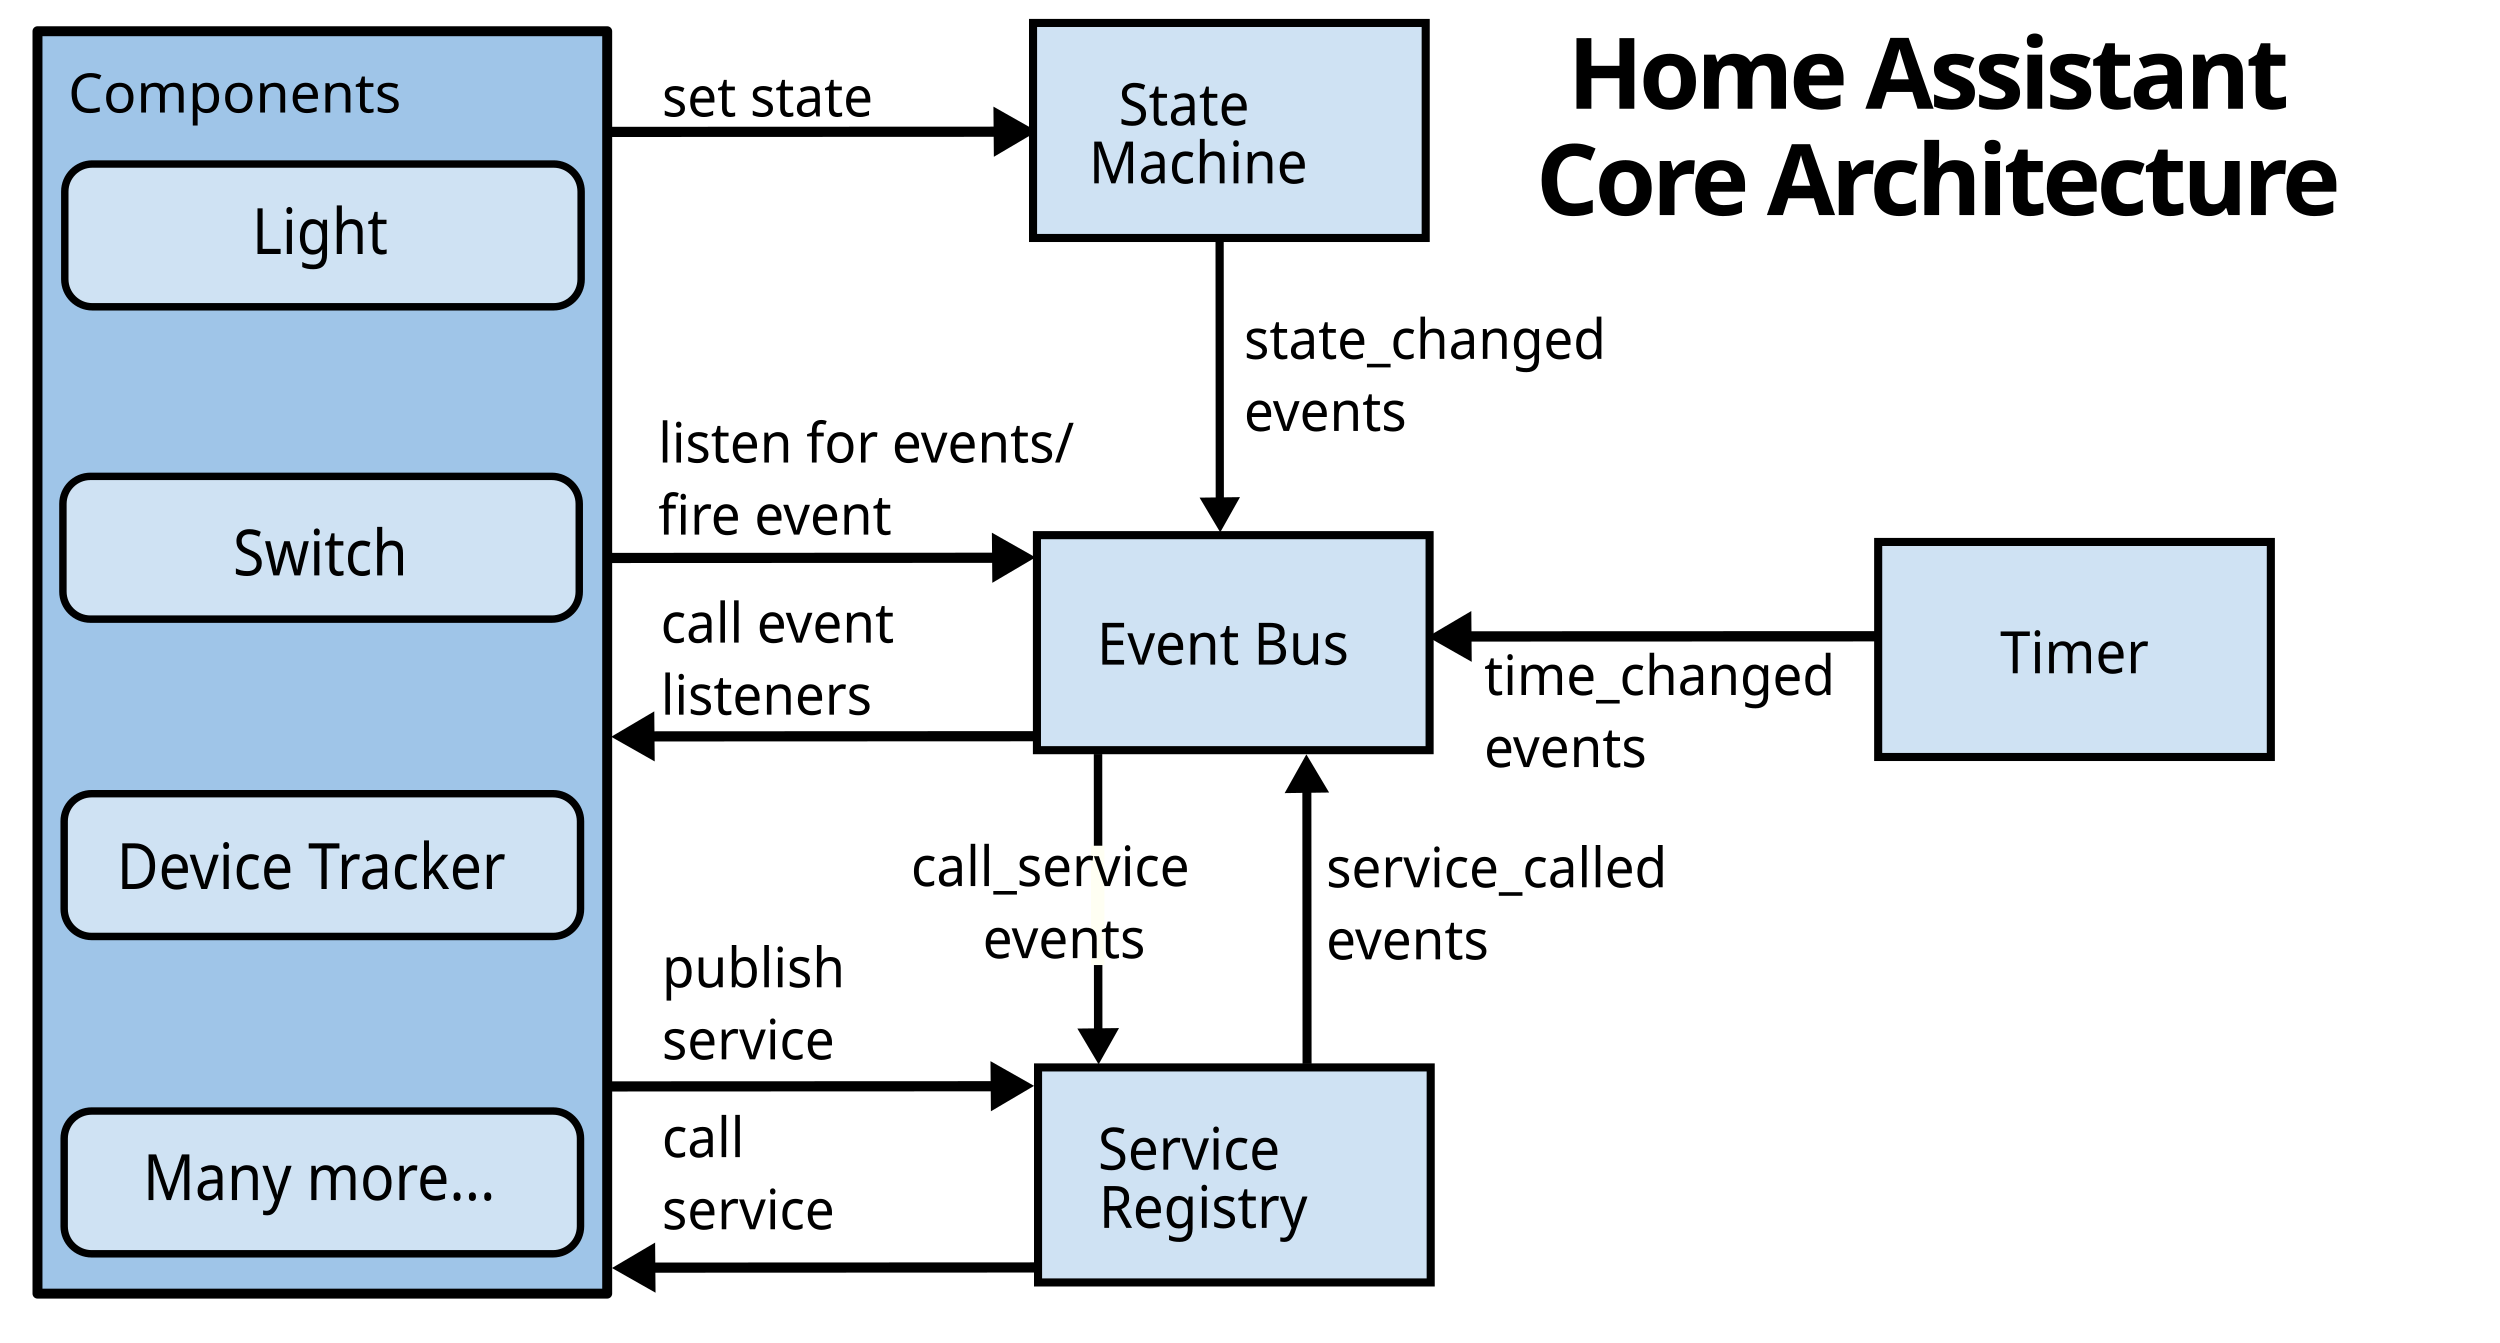
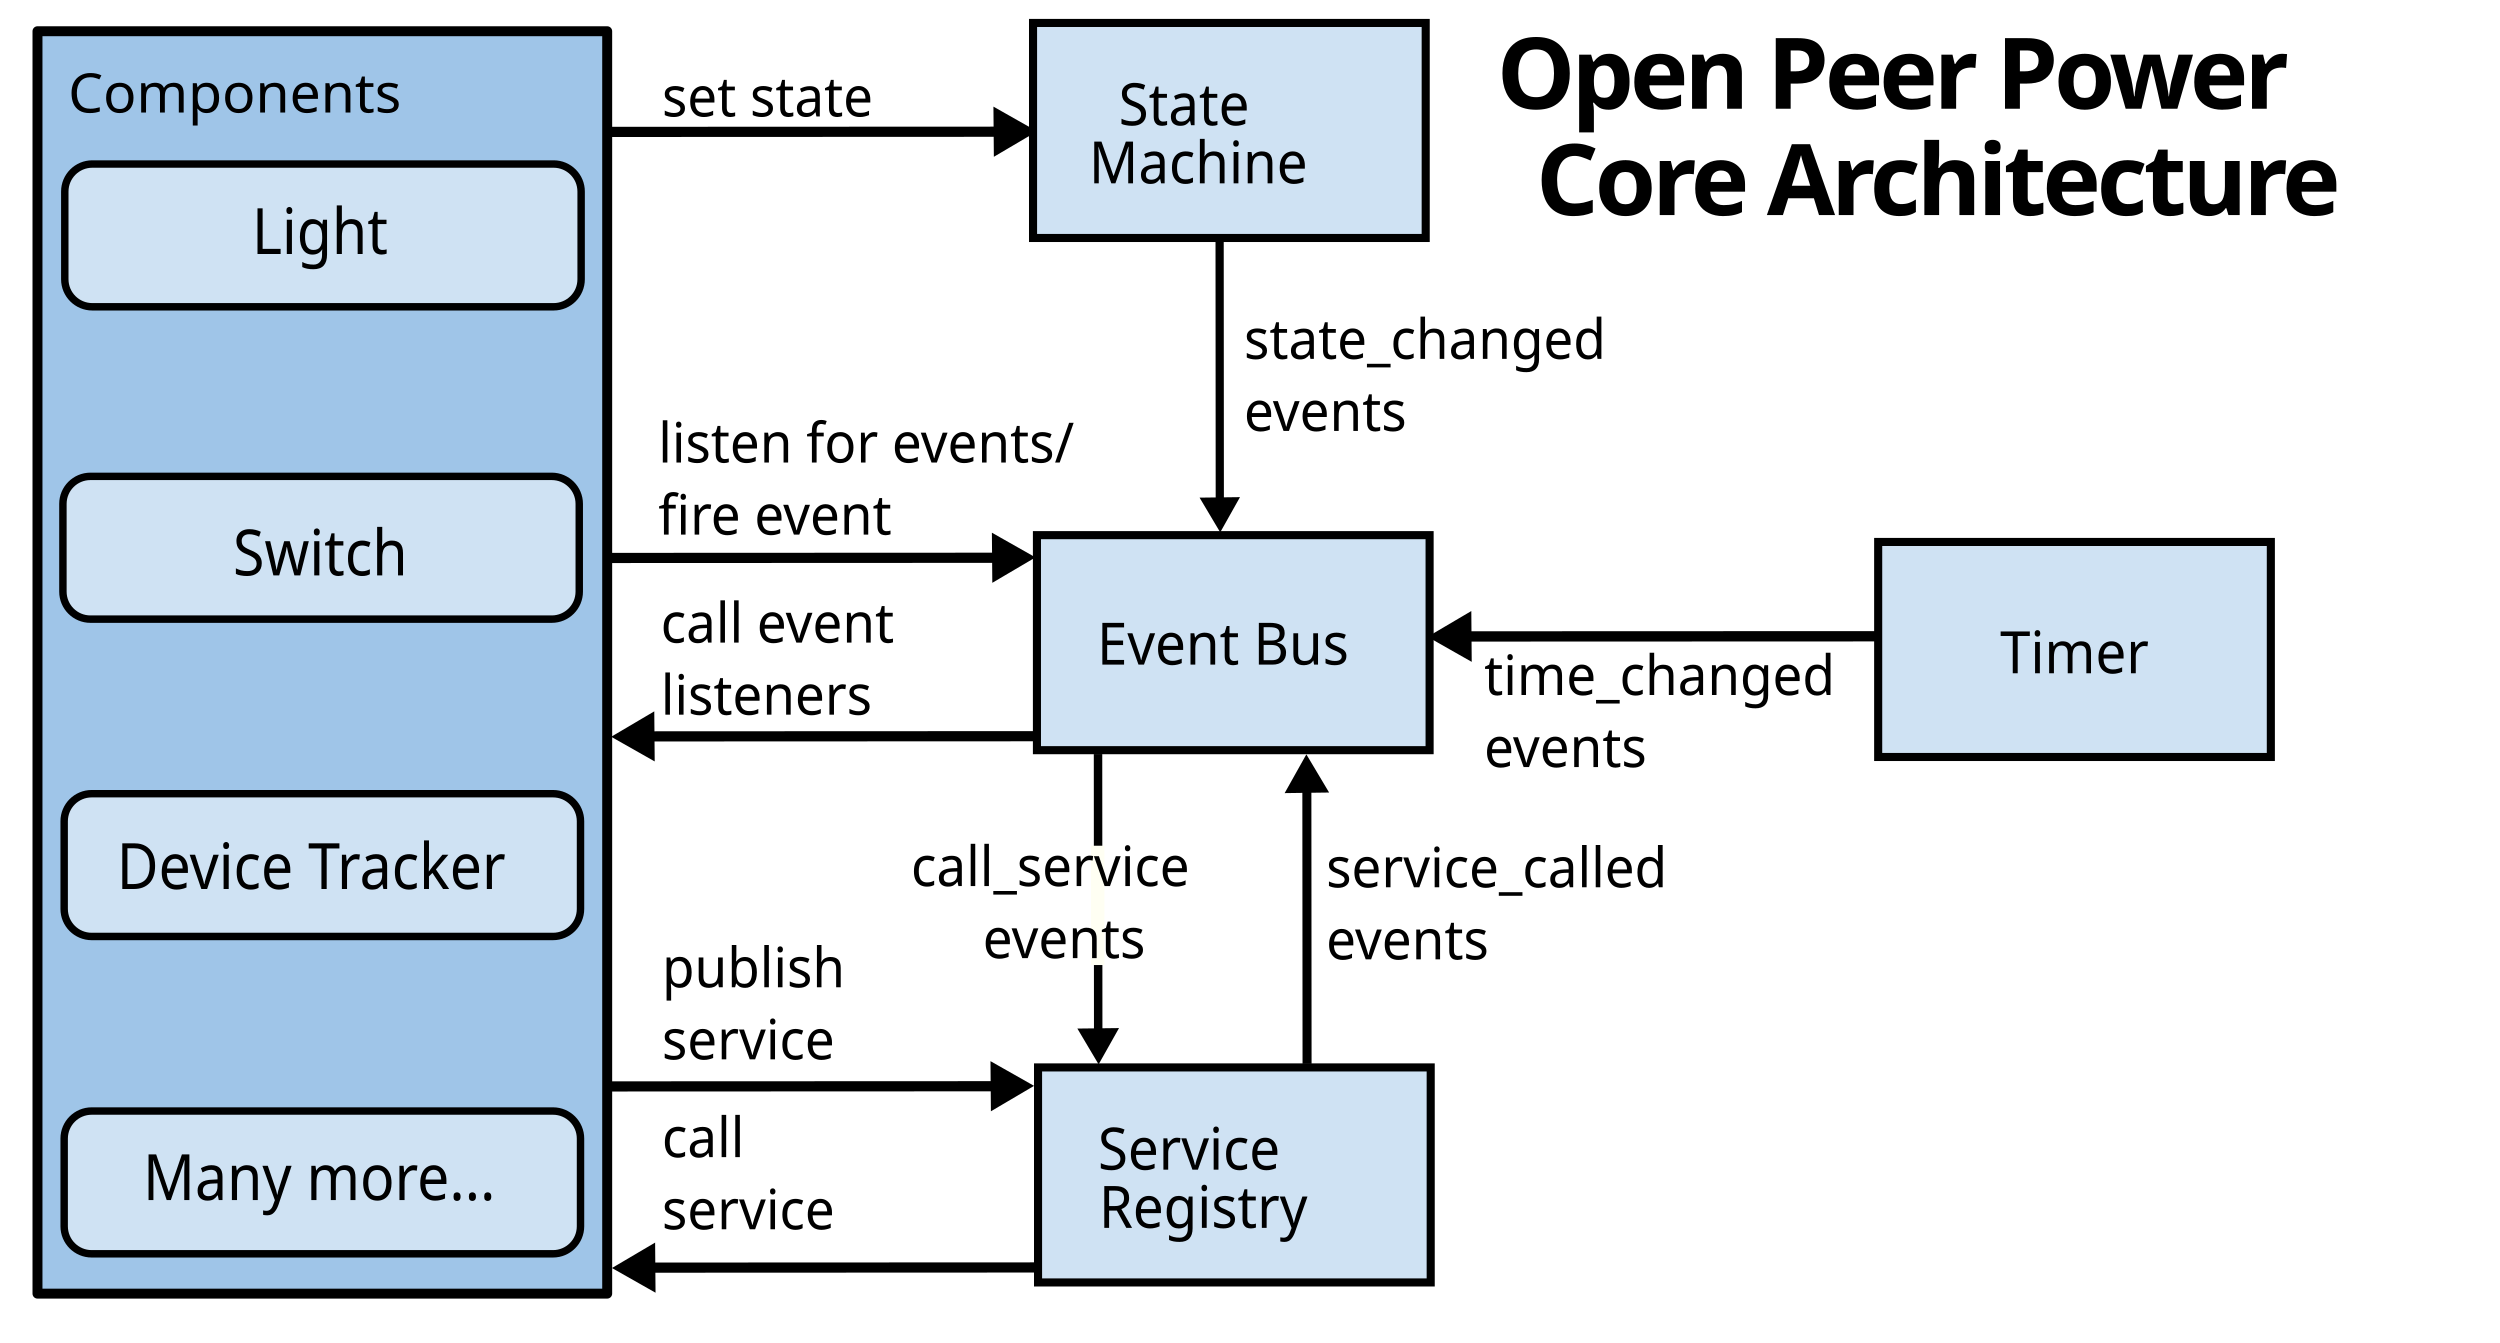
<svg xmlns="http://www.w3.org/2000/svg" width="267.406mm" height="143.581mm" viewBox="0 0 267.406 143.581" version="1.1" id="svg8">
  <defs id="defs2">
    <marker orient="auto" refY="0.0" refX="0.0" id="marker4985" style="overflow:visible">
      <path id="path4983" d="M 5.77,0.0 L -2.88,5.0 L -2.88,-5.0 L 5.77,0.0 z " style="fill-rule:evenodd;stroke:#000000;stroke-width:1pt;stroke-opacity:1;fill:#000000;fill-opacity:1" transform="scale(-0.4)" />
    </marker>
    <marker orient="auto" refY="0.0" refX="0.0" id="marker4981" style="overflow:visible">
      <path id="path4979" d="M 5.77,0.0 L -2.88,5.0 L -2.88,-5.0 L 5.77,0.0 z " style="fill-rule:evenodd;stroke:#000000;stroke-width:1pt;stroke-opacity:1;fill:#000000;fill-opacity:1" transform="scale(-0.2)" />
    </marker>
    <marker orient="auto" refY="0.0" refX="0.0" id="TriangleInM" style="overflow:visible">
      <path id="path4823" d="M 5.77,0.0 L -2.88,5.0 L -2.88,-5.0 L 5.77,0.0 z " style="fill-rule:evenodd;stroke:#000000;stroke-width:1pt;stroke-opacity:1;fill:#000000;fill-opacity:1" transform="scale(-0.4)" />
    </marker>
    <marker orient="auto" refY="0.0" refX="0.0" id="TriangleInS" style="overflow:visible">
      <path id="path4826" d="M 5.77,0.0 L -2.88,5.0 L -2.88,-5.0 L 5.77,0.0 z " style="fill-rule:evenodd;stroke:#000000;stroke-width:1pt;stroke-opacity:1;fill:#000000;fill-opacity:1" transform="scale(-0.2)" />
    </marker>
    <marker orient="auto" refY="0.0" refX="0.0" id="marker4973" style="overflow:visible">
      <path id="path4971" style="fill-rule:evenodd;stroke-width:0.625;stroke-linejoin:round;stroke:#000000;stroke-opacity:1;fill:#000000;fill-opacity:1" d="M 8.719,4.034 L -2.207,0.016 L 8.719,-4.002 C 6.973,-1.63 6.983,1.616 8.719,4.034 z " transform="scale(0.6) translate(0,0)" />
    </marker>
    <marker orient="auto" refY="0.0" refX="0.0" id="marker4969" style="overflow:visible">
      <path id="path4967" style="fill-rule:evenodd;stroke-width:0.625;stroke-linejoin:round;stroke:#000000;stroke-opacity:1;fill:#000000;fill-opacity:1" d="M 8.719,4.034 L -2.207,0.016 L 8.719,-4.002 C 6.973,-1.63 6.983,1.616 8.719,4.034 z " transform="scale(1.1) translate(1,0)" />
    </marker>
    <marker orient="auto" refY="0.0" refX="0.0" id="Arrow2Mstart" style="overflow:visible">
      <path id="path4711" style="fill-rule:evenodd;stroke-width:0.625;stroke-linejoin:round;stroke:#000000;stroke-opacity:1;fill:#000000;fill-opacity:1" d="M 8.719,4.034 L -2.207,0.016 L 8.719,-4.002 C 6.973,-1.63 6.983,1.616 8.719,4.034 z " transform="scale(0.6) translate(0,0)" />
    </marker>
    <marker orient="auto" refY="0.0" refX="0.0" id="Torso" style="overflow:visible">
      <g id="g4913" transform="scale(0.7)" style="stroke:#000000;stroke-opacity:1;fill:#000000;fill-opacity:1">
        <path id="path4899" d="M -4.779,-3.24 C -2.429,-2.874 0.521,-1.302 0.258,0.388 C -0.005,2.078 -2.213,2.618 -4.563,2.252 C -6.913,1.886 -8.521,0.752 -8.258,-0.938 C -7.995,-2.628 -7.13,-3.605 -4.779,-3.24 z " style="fill:#000000;fill-opacity:1;fill-rule:evenodd;stroke:#000000;stroke-width:1.25;stroke-opacity:1" />
        <path id="path4901" d="M 4.46,0.089 C -2.556,-4.378 5.225,-3.906 -0.848,-8.72" style="fill:#000000;fill-opacity:1;fill-rule:evenodd;stroke:#000000;stroke-width:1pt;stroke-opacity:1" />
        <path id="path4903" d="M 4.93,0.058 C -1.387,1.749 1.803,5.478 -4.945,7.546" style="fill:#000000;fill-opacity:1;fill-rule:evenodd;stroke:#000000;stroke-width:1pt;stroke-opacity:1" />
        <rect id="rect4905" transform="matrix(0.527536,-0.849533,0.887668,0.460484,0,0)" y="-1.741" x="-10.392" height="2.761" width="2.637" style="fill-rule:evenodd;stroke-width:1pt;stroke:#000000;stroke-opacity:1;fill:#000000;fill-opacity:1" />
        <rect id="rect4907" transform="matrix(0.671205,-0.741272,0.790802,0.612072,0,0)" y="-7.963" x="4.959" height="2.861" width="2.733" style="fill-rule:evenodd;stroke-width:1pt;stroke:#000000;stroke-opacity:1;fill:#000000;fill-opacity:1" />
        <path id="path4909" transform="matrix(0,-1.109517,1.109517,0,25.96648,19.71619)" d="M 16.78 -28.685 A 0.607 0.607 0 1 0 15.565,-28.685 A 0.607 0.607 0 1 0 16.78 -28.685 z" style="fill:#000000;fill-opacity:1;fill-rule:evenodd;stroke:#000000;stroke-width:1pt;stroke-opacity:1" />
        <path id="path4911" transform="matrix(0,-1.109517,1.109517,0,26.8245,16.99126)" d="M 16.78 -28.685 A 0.607 0.607 0 1 0 15.565,-28.685 A 0.607 0.607 0 1 0 16.78 -28.685 z" style="fill:#000000;fill-opacity:1;fill-rule:evenodd;stroke:#000000;stroke-width:1pt;stroke-opacity:1" />
      </g>
    </marker>
    <marker orient="auto" refY="0.0" refX="0.0" id="marker4954" style="overflow:visible">
      <path id="path4705" style="fill-rule:evenodd;stroke-width:0.625;stroke-linejoin:round;stroke:#000000;stroke-opacity:1;fill:#000000;fill-opacity:1" d="M 8.719,4.034 L -2.207,0.016 L 8.719,-4.002 C 6.973,-1.63 6.983,1.616 8.719,4.034 z " transform="scale(1.1) translate(1,0)" />
    </marker>
    <marker orient="auto" refY="0.0" refX="0.0" id="Arrow2Sstart" style="overflow:visible">
      <path id="path4590" style="fill-rule:evenodd;stroke-width:0.625;stroke-linejoin:round" d="M 8.719,4.034 L -2.207,0.016 L 8.719,-4.002 C 6.973,-1.63 6.983,1.616 8.719,4.034 z " transform="scale(0.3) translate(-2.3,0)" />
    </marker>
    <marker orient="auto" refY="0.0" refX="0.0" id="marker5272" style="overflow:visible">
      <path id="path5270" style="fill-rule:evenodd;stroke-width:0.625;stroke-linejoin:round;stroke:#000000;stroke-opacity:1;fill:#000000;fill-opacity:1" d="M 8.719,4.034 L -2.207,0.016 L 8.719,-4.002 C 6.973,-1.63 6.983,1.616 8.719,4.034 z " transform="scale(1.1) translate(1,0)" />
    </marker>
    <marker orient="auto" refY="0.0" refX="0.0" id="marker5232" style="overflow:visible">
      <path id="path5230" style="fill-rule:evenodd;stroke-width:0.625;stroke-linejoin:round;stroke:#000000;stroke-opacity:1;fill:#000000;fill-opacity:1" d="M 8.719,4.034 L -2.207,0.016 L 8.719,-4.002 C 6.973,-1.63 6.983,1.616 8.719,4.034 z " transform="scale(1.1) translate(1,0)" />
    </marker>
    <marker orient="auto" refY="0.0" refX="0.0" id="Arrow2Lstart" style="overflow:visible">
      <path id="path4578" style="fill-rule:evenodd;stroke-width:0.625;stroke-linejoin:round;stroke:#000000;stroke-opacity:1;fill:#000000;fill-opacity:1" d="M 8.719,4.034 L -2.207,0.016 L 8.719,-4.002 C 6.973,-1.63 6.983,1.616 8.719,4.034 z " transform="scale(1.1) translate(1,0)" />
    </marker>
    <marker orient="auto" refY="0" refX="0" id="marker4985-8" style="overflow:visible">
      <path id="path4983-5" d="M 5.77,0 -2.88,5 V -5 Z" style="fill:#000000;fill-opacity:1;fill-rule:evenodd;stroke:#000000;stroke-width:1pt;stroke-opacity:1" transform="scale(-0.4)" />
    </marker>
    <marker orient="auto" refY="0" refX="0" id="marker4985-6" style="overflow:visible">
      <path id="path4983-8" d="M 5.77,0 -2.88,5 V -5 Z" style="fill:#000000;fill-opacity:1;fill-rule:evenodd;stroke:#000000;stroke-width:1pt;stroke-opacity:1" transform="scale(-0.4)" />
    </marker>
    <marker orient="auto" refY="0" refX="0" id="marker4985-84" style="overflow:visible">
      <path id="path4983-0" d="M 5.77,0 -2.88,5 V -5 Z" style="fill:#000000;fill-opacity:1;fill-rule:evenodd;stroke:#000000;stroke-width:1pt;stroke-opacity:1" transform="scale(-0.4)" />
    </marker>
    <marker orient="auto" refY="0" refX="0" id="marker4985-6-5" style="overflow:visible">
      <path id="path4983-8-0" d="M 5.77,0 -2.88,5 V -5 Z" style="fill:#000000;fill-opacity:1;fill-rule:evenodd;stroke:#000000;stroke-width:1pt;stroke-opacity:1" transform="scale(-0.4)" />
    </marker>
    <marker orient="auto" refY="0" refX="0" id="marker4985-84-8" style="overflow:visible">
      <path id="path4983-0-5" d="M 5.77,0 -2.88,5 V -5 Z" style="fill:#000000;fill-opacity:1;fill-rule:evenodd;stroke:#000000;stroke-width:1pt;stroke-opacity:1" transform="scale(-0.4)" />
    </marker>
    <marker orient="auto" refY="0" refX="0" id="marker4985-6-5-8" style="overflow:visible">
      <path id="path4983-8-0-6" d="M 5.77,0 -2.88,5 V -5 Z" style="fill:#000000;fill-opacity:1;fill-rule:evenodd;stroke:#000000;stroke-width:1pt;stroke-opacity:1" transform="scale(-0.4)" />
    </marker>
    <marker orient="auto" refY="0" refX="0" id="marker4985-4" style="overflow:visible">
      <path id="path4983-6" d="M 5.77,0 -2.88,5 V -5 Z" style="fill:#000000;fill-opacity:1;fill-rule:evenodd;stroke:#000000;stroke-width:1pt;stroke-opacity:1" transform="scale(-0.4)" />
    </marker>
    <marker orient="auto" refY="0" refX="0" id="marker4985-84-2" style="overflow:visible">
      <path id="path4983-0-6" d="M 5.77,0 -2.88,5 V -5 Z" style="fill:#000000;fill-opacity:1;fill-rule:evenodd;stroke:#000000;stroke-width:1pt;stroke-opacity:1" transform="scale(-0.4)" />
    </marker>
  </defs>
  <g id="layer1" transform="translate(-3.880561,-107.2811)" style="display:inline">
    <text xml:space="preserve" style="font-style:normal;font-variant:normal;font-weight:bold;font-stretch:normal;font-size:10.583px;line-height:6.615px;font-family:sans-serif;-inkscape-font-specification:'sans-serif Bold';letter-spacing:0px;word-spacing:0px;fill:#000000;fill-opacity:1;stroke:none;stroke-width:0.265" x="268.44" y="123.673" id="text4509">
-       <tspan id="tspan4507" x="268" y="123.673" style="font-style:normal;font-variant:normal;font-weight:bold;font-stretch:normal;font-family:sans-serif;-inkscape-font-specification:'sans-serif Bold';text-align:end;letter-spacing:-0.439px;text-anchor:end;stroke-width:0.265" dy="-4.76">Home Assistant</tspan>
+       <tspan id="tspan4507" x="268" y="123.673" style="font-style:normal;font-variant:normal;font-weight:bold;font-stretch:normal;font-family:sans-serif;-inkscape-font-specification:'sans-serif Bold';text-align:end;letter-spacing:-0.439px;text-anchor:end;stroke-width:0.265" dy="-4.76">Open Peer Power</tspan>
      <tspan x="268" y="130.287" style="font-style:normal;font-variant:normal;font-weight:bold;font-stretch:normal;font-family:sans-serif;-inkscape-font-specification:'sans-serif Bold';text-align:end;letter-spacing:-0.439px;text-anchor:end;stroke-width:0.265" id="tspan4511">Core Architecture</tspan>
    </text>
    <flowRoot xml:space="preserve" id="flowRoot4513" style="font-style:normal;font-variant:normal;font-weight:bold;font-stretch:normal;font-size:40px;line-height:25px;font-family:sans-serif;-inkscape-font-specification:'sans-serif Bold';letter-spacing:0px;word-spacing:0px;fill:#000000;fill-opacity:1;stroke:none" transform="matrix(0.2645833,0,0,0.2645833,6.90437,117.4865)">
      <flowRegion id="flowRegion4515" style="font-style:normal;font-variant:normal;font-weight:bold;font-stretch:normal;font-family:sans-serif;-inkscape-font-specification:'sans-serif Bold'">
        <rect id="rect4517" width="25.714" height="106.429" x="775" y="41.952" style="font-style:normal;font-variant:normal;font-weight:bold;font-stretch:normal;font-family:sans-serif;-inkscape-font-specification:'sans-serif Bold'" />
      </flowRegion>
      <flowPara id="flowPara4519" />
    </flowRoot>
    <rect style="fill:#cfe2f3;fill-opacity:1;stroke:#000000;stroke-width:0.865;stroke-miterlimit:4;stroke-dasharray:none;stroke-opacity:1" id="rect4521" width="42" height="23" x="204.775" y="165.25" />
    <text xml:space="preserve" style="font-style:normal;font-weight:normal;font-size:6.05px;line-height:3.781px;font-family:sans-serif;letter-spacing:0px;word-spacing:0px;fill:#000000;fill-opacity:1;stroke:none;stroke-width:0.151" x="225.697" y="173.029" id="text4525" transform="scale(0.9650764,1.036187)">
      <tspan id="tspan4523" x="225.697" y="173.029" style="line-height:0.349px;stroke-width:0.151">Timer</tspan>
    </text>
    <rect style="fill:#cfe2f3;fill-opacity:1;stroke:#000000;stroke-width:0.865;stroke-miterlimit:4;stroke-dasharray:none;stroke-opacity:1" id="rect4521-6" width="42" height="23" x="114.794" y="164.522" />
    <text xml:space="preserve" style="font-style:normal;font-weight:normal;font-size:6.05px;line-height:3.781px;font-family:sans-serif;letter-spacing:0px;word-spacing:0px;fill:#000000;fill-opacity:1;stroke:none;stroke-width:0.151" x="125.606" y="172.144" id="text4525-5" transform="scale(0.9650764,1.036187)">
      <tspan id="tspan4523-3" x="125.606" y="172.144" style="line-height:0.349px;stroke-width:0.151">Event Bus</tspan>
    </text>
    <rect style="fill:#cfe2f3;fill-opacity:1;stroke:#000000;stroke-width:0.865;stroke-miterlimit:4;stroke-dasharray:none;stroke-opacity:1" id="rect4521-2" width="42" height="23" x="114.377" y="109.736" />
    <text xml:space="preserve" style="font-style:normal;font-weight:normal;font-size:6.05px;line-height:3.781px;font-family:sans-serif;letter-spacing:0px;word-spacing:0px;fill:#000000;fill-opacity:1;stroke:none;stroke-width:0.151" x="140.76" y="118.679" id="text4525-8" transform="scale(0.9650764,1.036187)">
      <tspan id="tspan4523-8" x="140.76" y="118.679" style="line-height:0.349px;text-align:center;text-anchor:middle;stroke-width:0.151" dy="-2.22">State</tspan>
      <tspan x="140.76" y="122.46" style="line-height:0.349px;text-align:center;text-anchor:middle;stroke-width:0.151" id="tspan5413">Machine</tspan>
    </text>
    <text xml:space="preserve" style="font-style:normal;font-weight:normal;font-size:5.803px;line-height:3.627px;font-family:sans-serif;letter-spacing:0px;word-spacing:0px;fill:#000000;fill-opacity:1;stroke:none;stroke-width:0.145" x="76.203" y="156.705" id="text5417-6" transform="scale(0.9748707,1.025777)">
      <tspan id="tspan5415-9" x="76.203" y="156.705" style="stroke-width:0.145" dy="-3.894">listen for events/</tspan>
      <tspan x="76.203" y="160.332" style="stroke-width:0.145" id="tspan5419-3">fire event</tspan>
    </text>
    <rect style="fill:#cfe2f3;fill-opacity:1;stroke:#000000;stroke-width:0.865;stroke-miterlimit:4;stroke-dasharray:none;stroke-opacity:1" id="rect4521-2-1" width="42" height="23" x="114.912" y="221.455" />
    <text xml:space="preserve" style="font-style:normal;font-weight:normal;font-size:6.05px;line-height:3.781px;font-family:sans-serif;letter-spacing:0px;word-spacing:0px;fill:#000000;fill-opacity:1;stroke:none;stroke-width:0.151" x="141.314" y="226.496" id="text4525-8-7" transform="scale(0.9650764,1.036187)">
      <tspan id="tspan4523-8-4" x="141.314" y="226.496" style="line-height:0.349px;text-align:center;text-anchor:middle;stroke-width:0.151" dy="-2.22">Service</tspan>
      <tspan x="141.314" y="230.278" style="line-height:0.349px;text-align:center;text-anchor:middle;stroke-width:0.151" id="tspan5413-0">Registry</tspan>
    </text>
    <rect style="fill:none;fill-opacity:1;stroke:none;stroke-width:1.065;stroke-linejoin:round;stroke-miterlimit:4;stroke-dasharray:none;stroke-dashoffset:0.501;stroke-opacity:1" id="rect5470" width="35.012" height="34.21" x="22.322" y="143.954" />
    <rect style="fill:#9fc5e8;fill-opacity:1;stroke:#000000;stroke-width:1.065;stroke-linejoin:round;stroke-miterlimit:4;stroke-dasharray:none;stroke-dashoffset:0.501;stroke-opacity:1" id="rect5472" width="60.937" height="135.028" x="7.89" y="110.622" />
    <rect style="fill:#cfe2f3;fill-opacity:1;stroke:#000000;stroke-width:0.795;stroke-linecap:round;stroke-linejoin:round;stroke-miterlimit:4;stroke-dasharray:none;stroke-dashoffset:0.501;stroke-opacity:1" id="rect5474" width="55.229" height="15.272" x="10.811" y="124.825" ry="2.942" />
    <text xml:space="preserve" style="font-style:normal;font-weight:normal;font-size:6.462px;line-height:4.039px;font-family:sans-serif;letter-spacing:0px;word-spacing:0px;fill:#000000;fill-opacity:1;stroke:none;stroke-width:0.162" x="32.545" y="127.358" id="text4525-5-9" transform="scale(0.9472875,1.055646)">
      <tspan id="tspan4523-3-6" x="32.545" y="127.358" style="line-height:0.372px;stroke-width:0.162">Light</tspan>
    </text>
    <rect style="fill:#cfe2f3;fill-opacity:1;stroke:#000000;stroke-width:0.795;stroke-linecap:round;stroke-linejoin:round;stroke-miterlimit:4;stroke-dasharray:none;stroke-dashoffset:0.501;stroke-opacity:1" id="rect5474-6" width="55.229" height="15.272" x="10.61" y="158.234" ry="2.942" />
    <rect style="fill:#cfe2f3;fill-opacity:1;stroke:#000000;stroke-width:0.795;stroke-linecap:round;stroke-linejoin:round;stroke-miterlimit:4;stroke-dasharray:none;stroke-dashoffset:0.501;stroke-opacity:1" id="rect5474-3" width="55.229" height="15.272" x="10.744" y="226.12" ry="2.942" />
    <rect style="fill:#cfe2f3;fill-opacity:1;stroke:#000000;stroke-width:0.795;stroke-linecap:round;stroke-linejoin:round;stroke-miterlimit:4;stroke-dasharray:none;stroke-dashoffset:0.501;stroke-opacity:1" id="rect5474-4" width="55.229" height="15.272" x="10.744" y="192.177" ry="2.942" />
    <text xml:space="preserve" style="font-style:normal;font-weight:normal;font-size:6.462px;line-height:4.039px;font-family:sans-serif;letter-spacing:0px;word-spacing:0px;fill:#000000;fill-opacity:1;stroke:none;stroke-width:0.162" x="20.246" y="223.222" id="text4525-5-9-5" transform="scale(0.9472875,1.055646)">
      <tspan id="tspan4523-3-6-7" x="20.246" y="223.222" style="line-height:0.372px;stroke-width:0.162">Many more...</tspan>
    </text>
    <text xml:space="preserve" style="font-style:normal;font-weight:normal;font-size:6.462px;line-height:4.039px;font-family:sans-serif;letter-spacing:0px;word-spacing:0px;fill:#000000;fill-opacity:1;stroke:none;stroke-width:0.162" x="17.283" y="191.701" id="text4525-5-9-4" transform="scale(0.9472875,1.055646)">
      <tspan id="tspan4523-3-6-3" x="17.283" y="191.701" style="line-height:0.372px;stroke-width:0.162">Device Tracker</tspan>
    </text>
    <text xml:space="preserve" style="font-style:normal;font-weight:normal;font-size:6.462px;line-height:4.039px;font-family:sans-serif;letter-spacing:0px;word-spacing:0px;fill:#000000;fill-opacity:1;stroke:none;stroke-width:0.162" x="30.403" y="159.927" id="text4525-5-9-2" transform="scale(0.9472875,1.055646)">
      <tspan id="tspan4523-3-6-6" x="30.403" y="159.927" style="line-height:0.372px;stroke-width:0.162">Switch</tspan>
    </text>
    <text xml:space="preserve" style="font-style:normal;font-weight:normal;font-size:5.867px;line-height:3.667px;font-family:sans-serif;letter-spacing:0px;word-spacing:0px;fill:#000000;fill-opacity:1;stroke:none;stroke-width:0.147" x="11.099" y="120.105" id="text4525-5-9-54" transform="scale(1.006628,0.9934154)">
      <tspan id="tspan4523-3-6-0" x="11.099" y="120.105" style="line-height:0.338px;stroke-width:0.147">Components</tspan>
    </text>
    <text xml:space="preserve" style="font-style:normal;font-weight:normal;font-size:5.803px;line-height:3.627px;font-family:sans-serif;letter-spacing:0px;word-spacing:0px;fill:#000000;fill-opacity:1;stroke:none;stroke-width:0.145" x="76.623" y="116.727" id="text5417-6-0" transform="scale(0.9748707,1.025777)">
      <tspan x="76.623" y="116.727" style="stroke-width:0.145" id="tspan5419-3-8">set state</tspan>
    </text>
    <path style="fill:none;stroke:#000000;stroke-width:0.878;stroke-linecap:butt;stroke-linejoin:miter;stroke-miterlimit:8.3;stroke-dasharray:none;stroke-opacity:1;marker-start:url(#marker4985)" d="m 134.367,161.728 -0.015,-1.206 -0.018,-27.59" id="path4951" />
    <path style="fill:none;stroke:#000000;stroke-width:0.966;stroke-linecap:butt;stroke-linejoin:miter;stroke-miterlimit:8.3;stroke-dasharray:none;stroke-opacity:1;marker-start:url(#marker4985-8)" d="m 143.649,190.713 0.017,1.271 0.021,29.09" id="path4951-6" />
    <path style="fill:none;stroke:#000000;stroke-width:1.104;stroke-linecap:butt;stroke-linejoin:miter;stroke-miterlimit:8.3;stroke-dasharray:none;stroke-opacity:1;marker-start:url(#marker4985-6)" d="m 159.711,175.37 1.898,-0.015 43.435,-0.018" id="path4951-7" />
    <path style="fill:none;stroke:#000000;stroke-width:1.089;stroke-linecap:butt;stroke-linejoin:miter;stroke-miterlimit:8.3;stroke-dasharray:none;stroke-opacity:1;marker-start:url(#marker4985-84)" d="m 111.542,166.927 -1.774,0.015 -40.596,0.019" id="path4951-3" />
    <path style="fill:none;stroke:#000000;stroke-width:1.088;stroke-linecap:butt;stroke-linejoin:miter;stroke-miterlimit:8.3;stroke-dasharray:none;stroke-opacity:1;marker-start:url(#marker4985-6-5)" d="m 72.343,186.061 1.764,-0.015 40.367,-0.019" id="path4951-7-6" />
    <path style="fill:none;stroke:#000000;stroke-width:1.089;stroke-linecap:butt;stroke-linejoin:miter;stroke-miterlimit:8.3;stroke-dasharray:none;stroke-opacity:1;marker-start:url(#marker4985-84-8)" d="m 111.392,223.453 -1.766,0.015 -40.413,0.019" id="path4951-3-2" />
    <path style="fill:none;stroke:#000000;stroke-width:1.089;stroke-linecap:butt;stroke-linejoin:miter;stroke-miterlimit:8.3;stroke-dasharray:none;stroke-opacity:1;marker-start:url(#marker4985-6-5-8)" d="m 72.431,242.885 1.775,-0.015 40.605,-0.019" id="path4951-7-6-8" />
    <text xml:space="preserve" style="font-style:normal;font-weight:normal;font-size:5.803px;line-height:3.627px;font-family:sans-serif;letter-spacing:0px;word-spacing:0px;fill:#000000;fill-opacity:1;stroke:none;stroke-width:0.145" x="76.486" y="175.482" id="text5417-6-6" transform="scale(0.9748707,1.025777)">
      <tspan x="76.486" y="175.482" style="stroke-width:0.145" id="tspan5419-3-89" dy="-3.89">call event </tspan>
      <tspan x="76.486" y="179.108" style="stroke-width:0.145" id="tspan4609">listeners</tspan>
    </text>
    <text xml:space="preserve" style="font-style:normal;font-weight:normal;font-size:5.803px;line-height:3.627px;font-family:sans-serif;letter-spacing:0px;word-spacing:0px;fill:#000000;fill-opacity:1;stroke:none;stroke-width:0.145" x="76.617" y="211.42" id="text5417-6-6-7" transform="scale(0.9748707,1.025777)">
      <tspan x="76.617" y="211.42" style="stroke-width:0.145" id="tspan4609-8" dy="-3.89">publish</tspan>
      <tspan x="76.617" y="215.047" style="stroke-width:0.145" id="tspan4634">service</tspan>
    </text>
    <text xml:space="preserve" style="font-style:normal;font-weight:normal;font-size:5.803px;line-height:3.627px;font-family:sans-serif;letter-spacing:0px;word-spacing:0px;fill:#000000;fill-opacity:1;stroke:none;stroke-width:0.145" x="76.617" y="229.138" id="text5417-6-6-3" transform="scale(0.9748707,1.025777)">
      <tspan x="76.617" y="229.138" style="stroke-width:0.145" id="tspan4609-9" dy="-3.89">call</tspan>
      <tspan x="76.617" y="232.765" style="stroke-width:0.145" id="tspan4648">service</tspan>
    </text>
    <path style="fill:none;stroke:#000000;stroke-width:0.905;stroke-linecap:butt;stroke-linejoin:miter;stroke-miterlimit:8.3;stroke-dasharray:none;stroke-opacity:1;marker-start:url(#marker4985-4)" d="m 121.361,218.556 -0.015,-1.282 -0.018,-29.335" id="path4951-8" />
    <rect style="fill:#fffff3;fill-opacity:1;stroke:none;stroke-width:0.474;stroke-linecap:round;stroke-linejoin:miter;stroke-miterlimit:8.3;stroke-dasharray:none;stroke-dashoffset:0.501;stroke-opacity:1;paint-order:markers fill stroke" id="rect4773" width="1.437" height="12.762" x="120.577" y="197.742" />
    <text xml:space="preserve" style="font-style:normal;font-weight:normal;font-size:5.803px;line-height:3.627px;font-family:sans-serif;letter-spacing:0px;word-spacing:0px;fill:#000000;fill-opacity:1;stroke:none;stroke-width:0.145;stroke-opacity:1;" x="124.506" y="200.868" id="text5417-6-6-7-6" transform="scale(0.9748707,1.025777)">
      <tspan x="124.506" y="200.868" style="text-align:center;text-anchor:middle;stroke-width:0.145;stroke:none;stroke-opacity:1;" id="tspan4634-1" dy="-3.89">call_service</tspan>
      <tspan x="124.506" y="204.495" style="text-align:center;text-anchor:middle;stroke-width:0.145;stroke:none;stroke-opacity:1;" id="tspan4673">events</tspan>
    </text>
    <path style="fill:none;stroke:#000000;stroke-width:1.09;stroke-linecap:butt;stroke-linejoin:miter;stroke-miterlimit:8.3;stroke-dasharray:none;stroke-opacity:1;marker-start:url(#marker4985-84-2)" d="m 111.709,121.356 -1.78,0.015 -40.723,0.019" id="path4951-3-4" />
    <text xml:space="preserve" style="font-style:normal;font-weight:normal;font-size:5.803px;line-height:3.627px;font-family:sans-serif;text-align:start;letter-spacing:0px;word-spacing:0px;text-anchor:start;fill:#000000;fill-opacity:1;stroke:none;stroke-width:0.145" x="149.495" y="200.994" id="text5417-6-6-7-6-3" transform="scale(0.9748707,1.025777)">
      <tspan x="149.495" y="200.994" style="text-align:start;text-anchor:start;stroke-width:0.145" id="tspan4634-1-4" dy="-3.89">service_called</tspan>
      <tspan x="149.495" y="204.621" style="text-align:start;text-anchor:start;stroke-width:0.145" id="tspan4673-1">events</tspan>
    </text>
    <text xml:space="preserve" style="font-style:normal;font-weight:normal;font-size:5.803px;line-height:3.627px;font-family:sans-serif;text-align:start;letter-spacing:0px;word-spacing:0px;text-anchor:start;fill:#000000;fill-opacity:1;stroke:none;stroke-width:0.145" x="166.826" y="180.945" id="text5417-6-6-7-6-3-3" transform="scale(0.9748707,1.025777)">
      <tspan x="166.826" y="180.945" style="text-align:start;text-anchor:start;stroke-width:0.145" id="tspan4634-1-4-4" dy="-3.89">time_changed</tspan>
      <tspan x="166.826" y="184.572" style="text-align:start;text-anchor:start;stroke-width:0.145" id="tspan4673-1-0">events</tspan>
    </text>
    <text xml:space="preserve" style="font-style:normal;font-weight:normal;font-size:5.803px;line-height:3.627px;font-family:sans-serif;text-align:start;letter-spacing:0px;word-spacing:0px;text-anchor:start;fill:#000000;fill-opacity:1;stroke:none;stroke-width:0.145" x="140.479" y="145.893" id="text5417-6-6-7-6-3-9" transform="scale(0.9748707,1.025777)">
      <tspan x="140.479" y="145.893" style="text-align:start;text-anchor:start;stroke-width:0.145" id="tspan4634-1-4-0" dy="-3.89">state_changed</tspan>
      <tspan x="140.479" y="149.519" style="text-align:start;text-anchor:start;stroke-width:0.145" id="tspan4673-1-2">events</tspan>
    </text>
  </g>
</svg>
